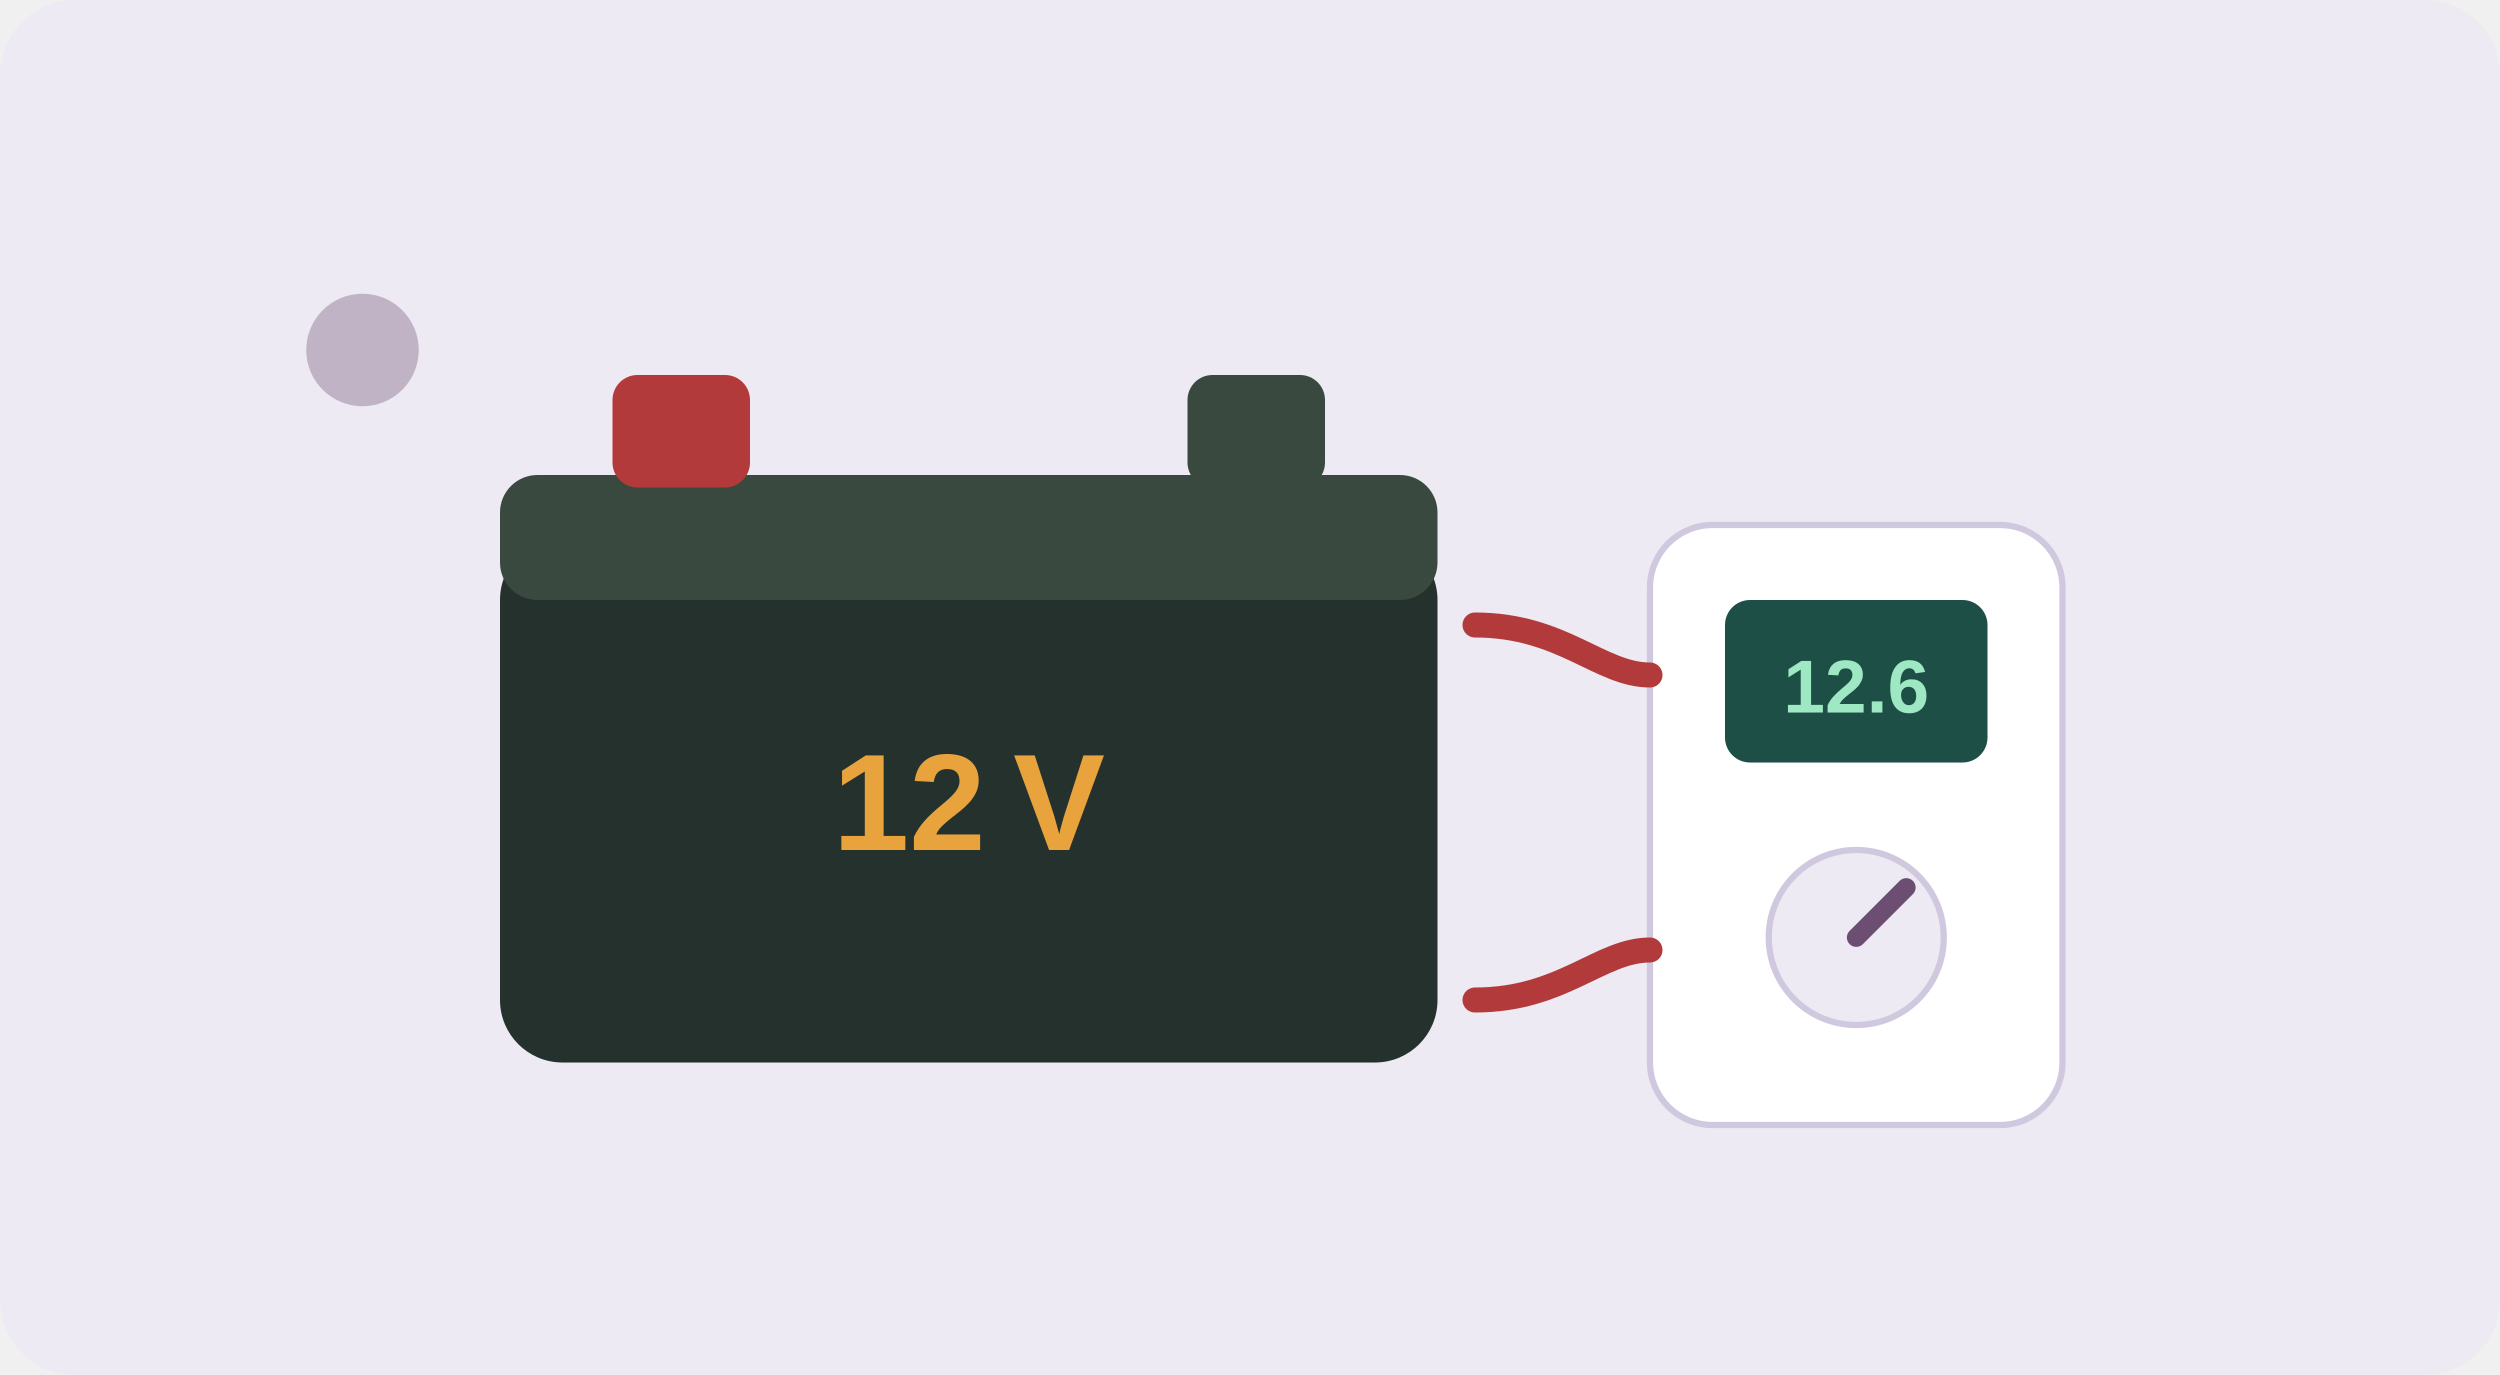
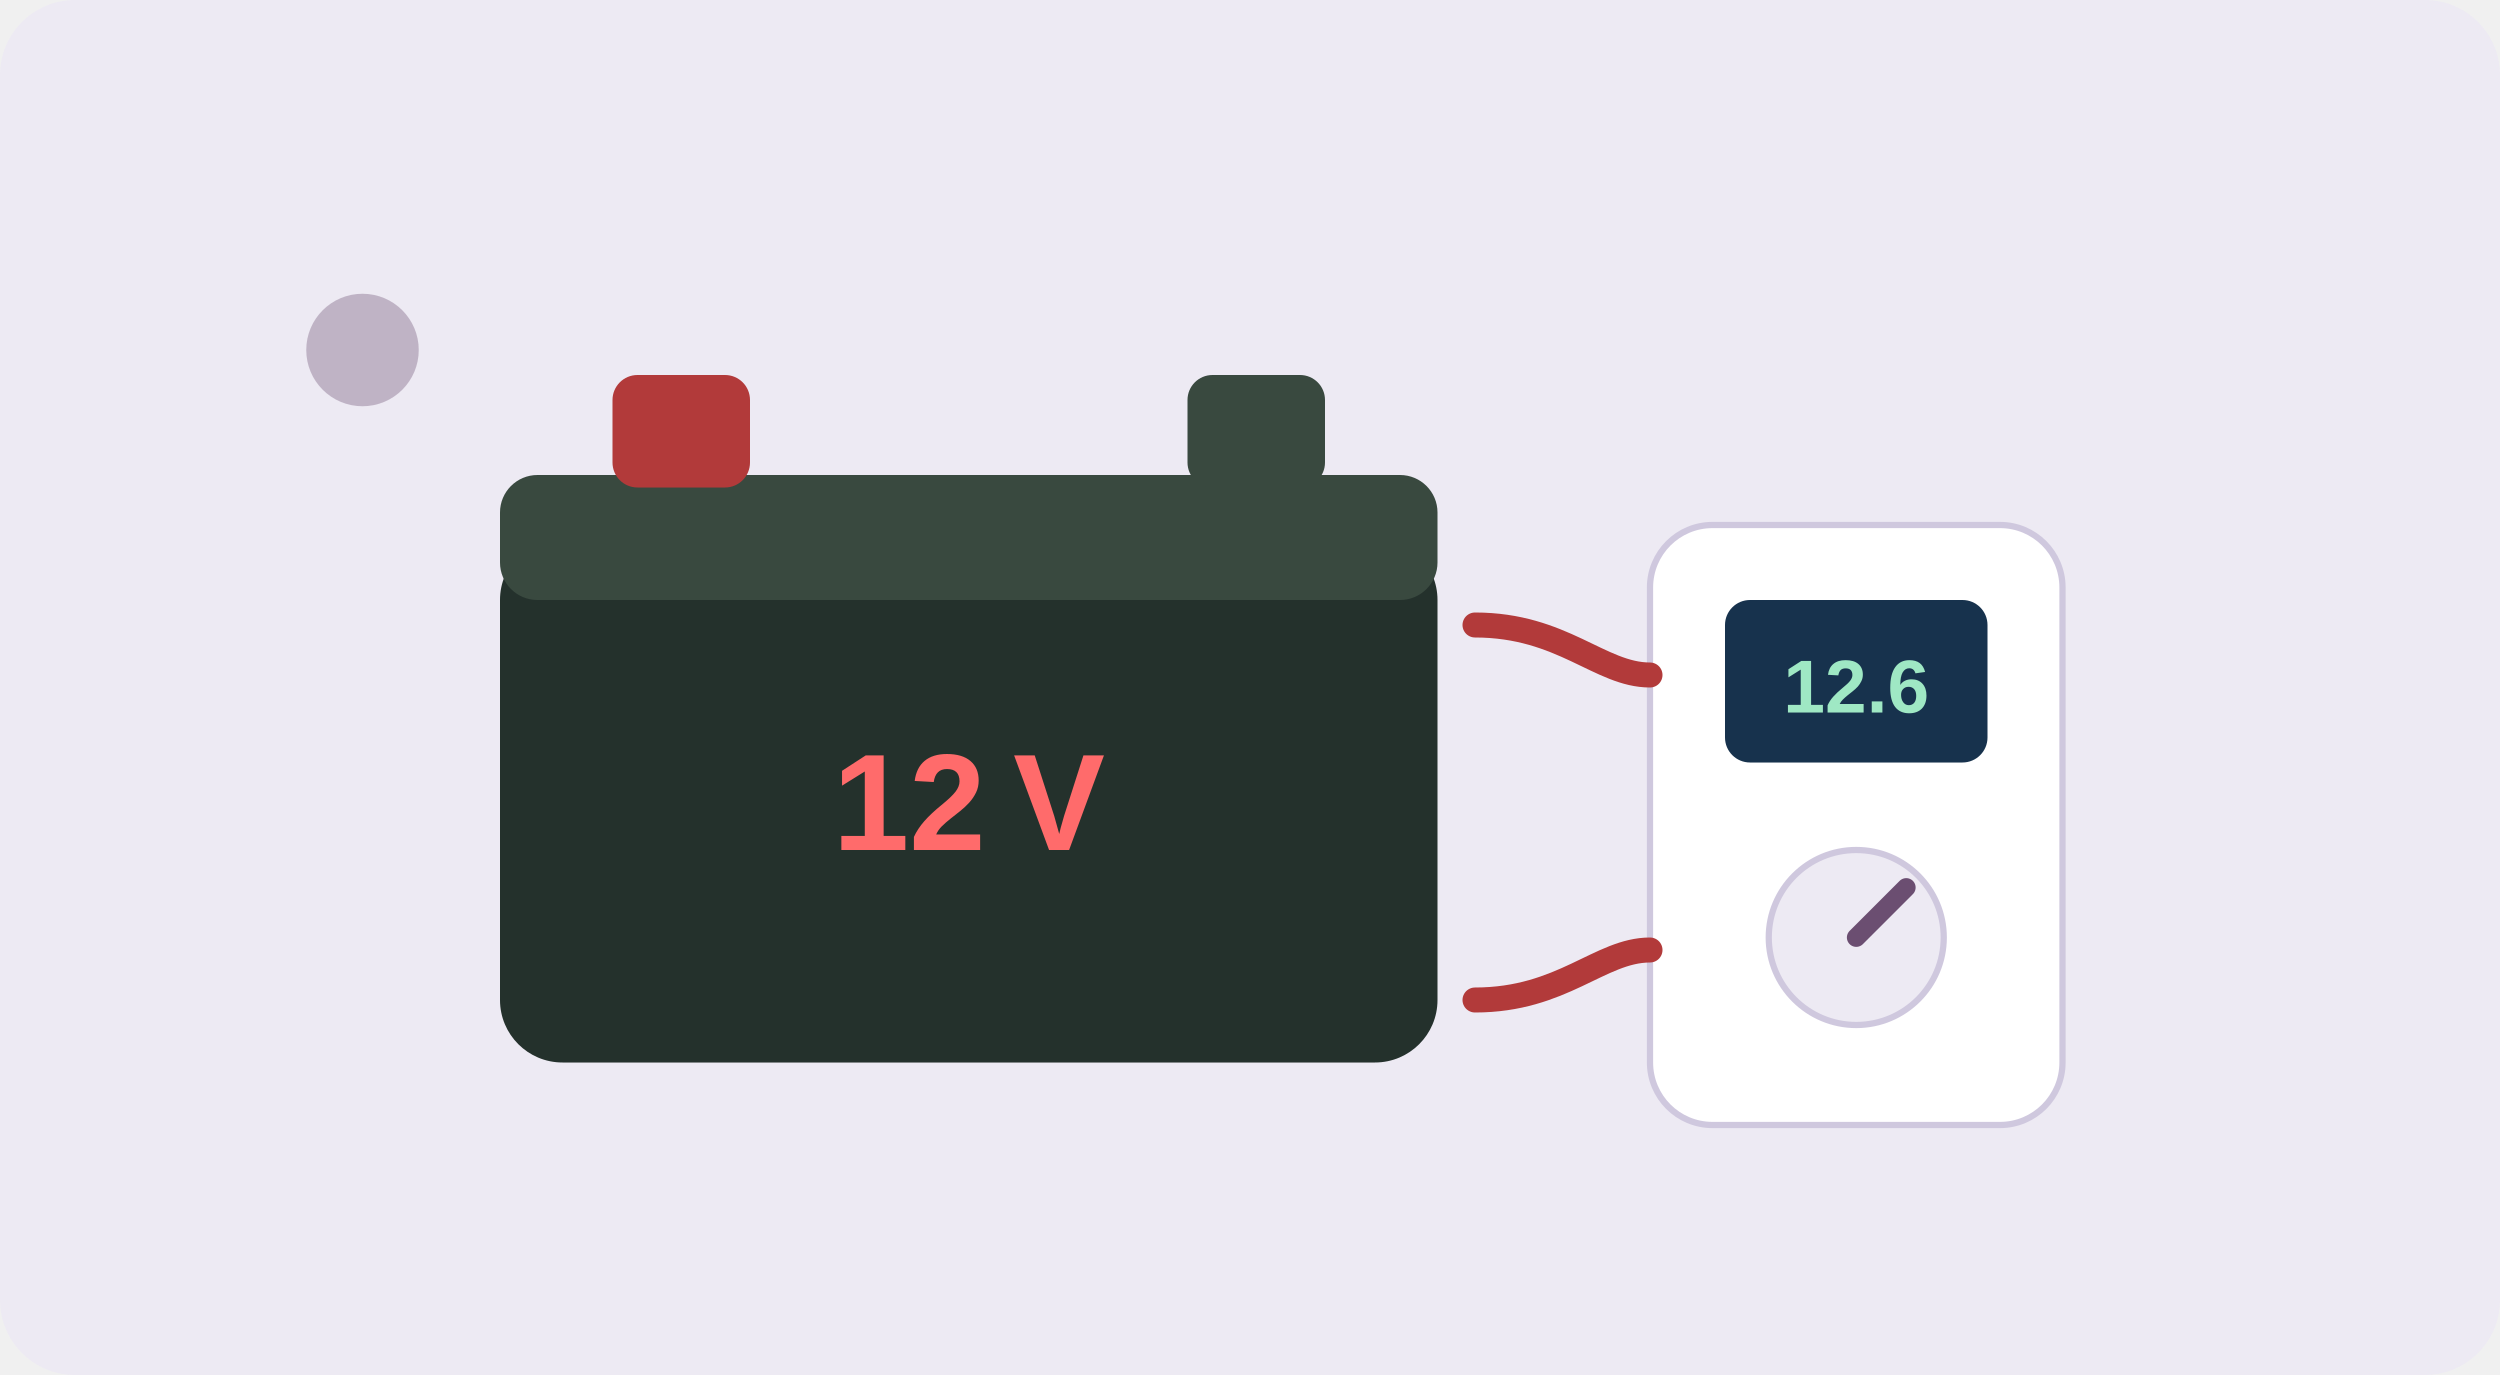
<svg xmlns="http://www.w3.org/2000/svg" viewBox="0 0 400 220" role="img">
  <rect width="400" height="220" rx="12" fill="#EDEAF3" />
  <rect x="80" y="86" width="150" height="84" rx="10" fill="#24312C" />
  <rect x="80" y="76" width="150" height="20" rx="6" fill="#39493F" />
  <rect x="98" y="60" width="22" height="18" rx="4" fill="#B23A3A" />
  <rect x="190" y="60" width="22" height="18" rx="4" fill="#39493F" />
-   <text x="155" y="136" font-family="Arial, sans-serif" font-size="22" font-weight="bold" fill="#E8A33D" text-anchor="middle">12 V</text>
+   <text x="155" y="136" font-family="Arial, sans-serif" font-size="22" font-weight="bold" fill="#FF6B6B" text-anchor="middle">12 V</text>
  <rect x="264" y="84" width="66" height="96" rx="10" fill="#FFFFFF" stroke="#CFC8DE" />
-   <rect x="276" y="96" width="42" height="26" rx="4" fill="#1E4F46" />
+   <rect x="276" y="96" width="42" height="26" rx="4" fill="#17324D" />
  <text x="297" y="114" font-family="Arial, sans-serif" font-size="12" font-weight="bold" fill="#9FE8C4" text-anchor="middle">12.6</text>
  <circle cx="297" cy="150" r="14" fill="#EDEAF3" stroke="#CFC8DE" />
  <path d="M297 150l8-8" stroke="#6B4E71" stroke-width="3" stroke-linecap="round" />
  <path d="M236 100c14 0 20 8 28 8M236 160c14 0 20-8 28-8" stroke="#B23A3A" stroke-width="4" fill="none" stroke-linecap="round" />
  <circle cx="58" cy="56" r="9" fill="#6B4E71" opacity="0.35" />
</svg>
